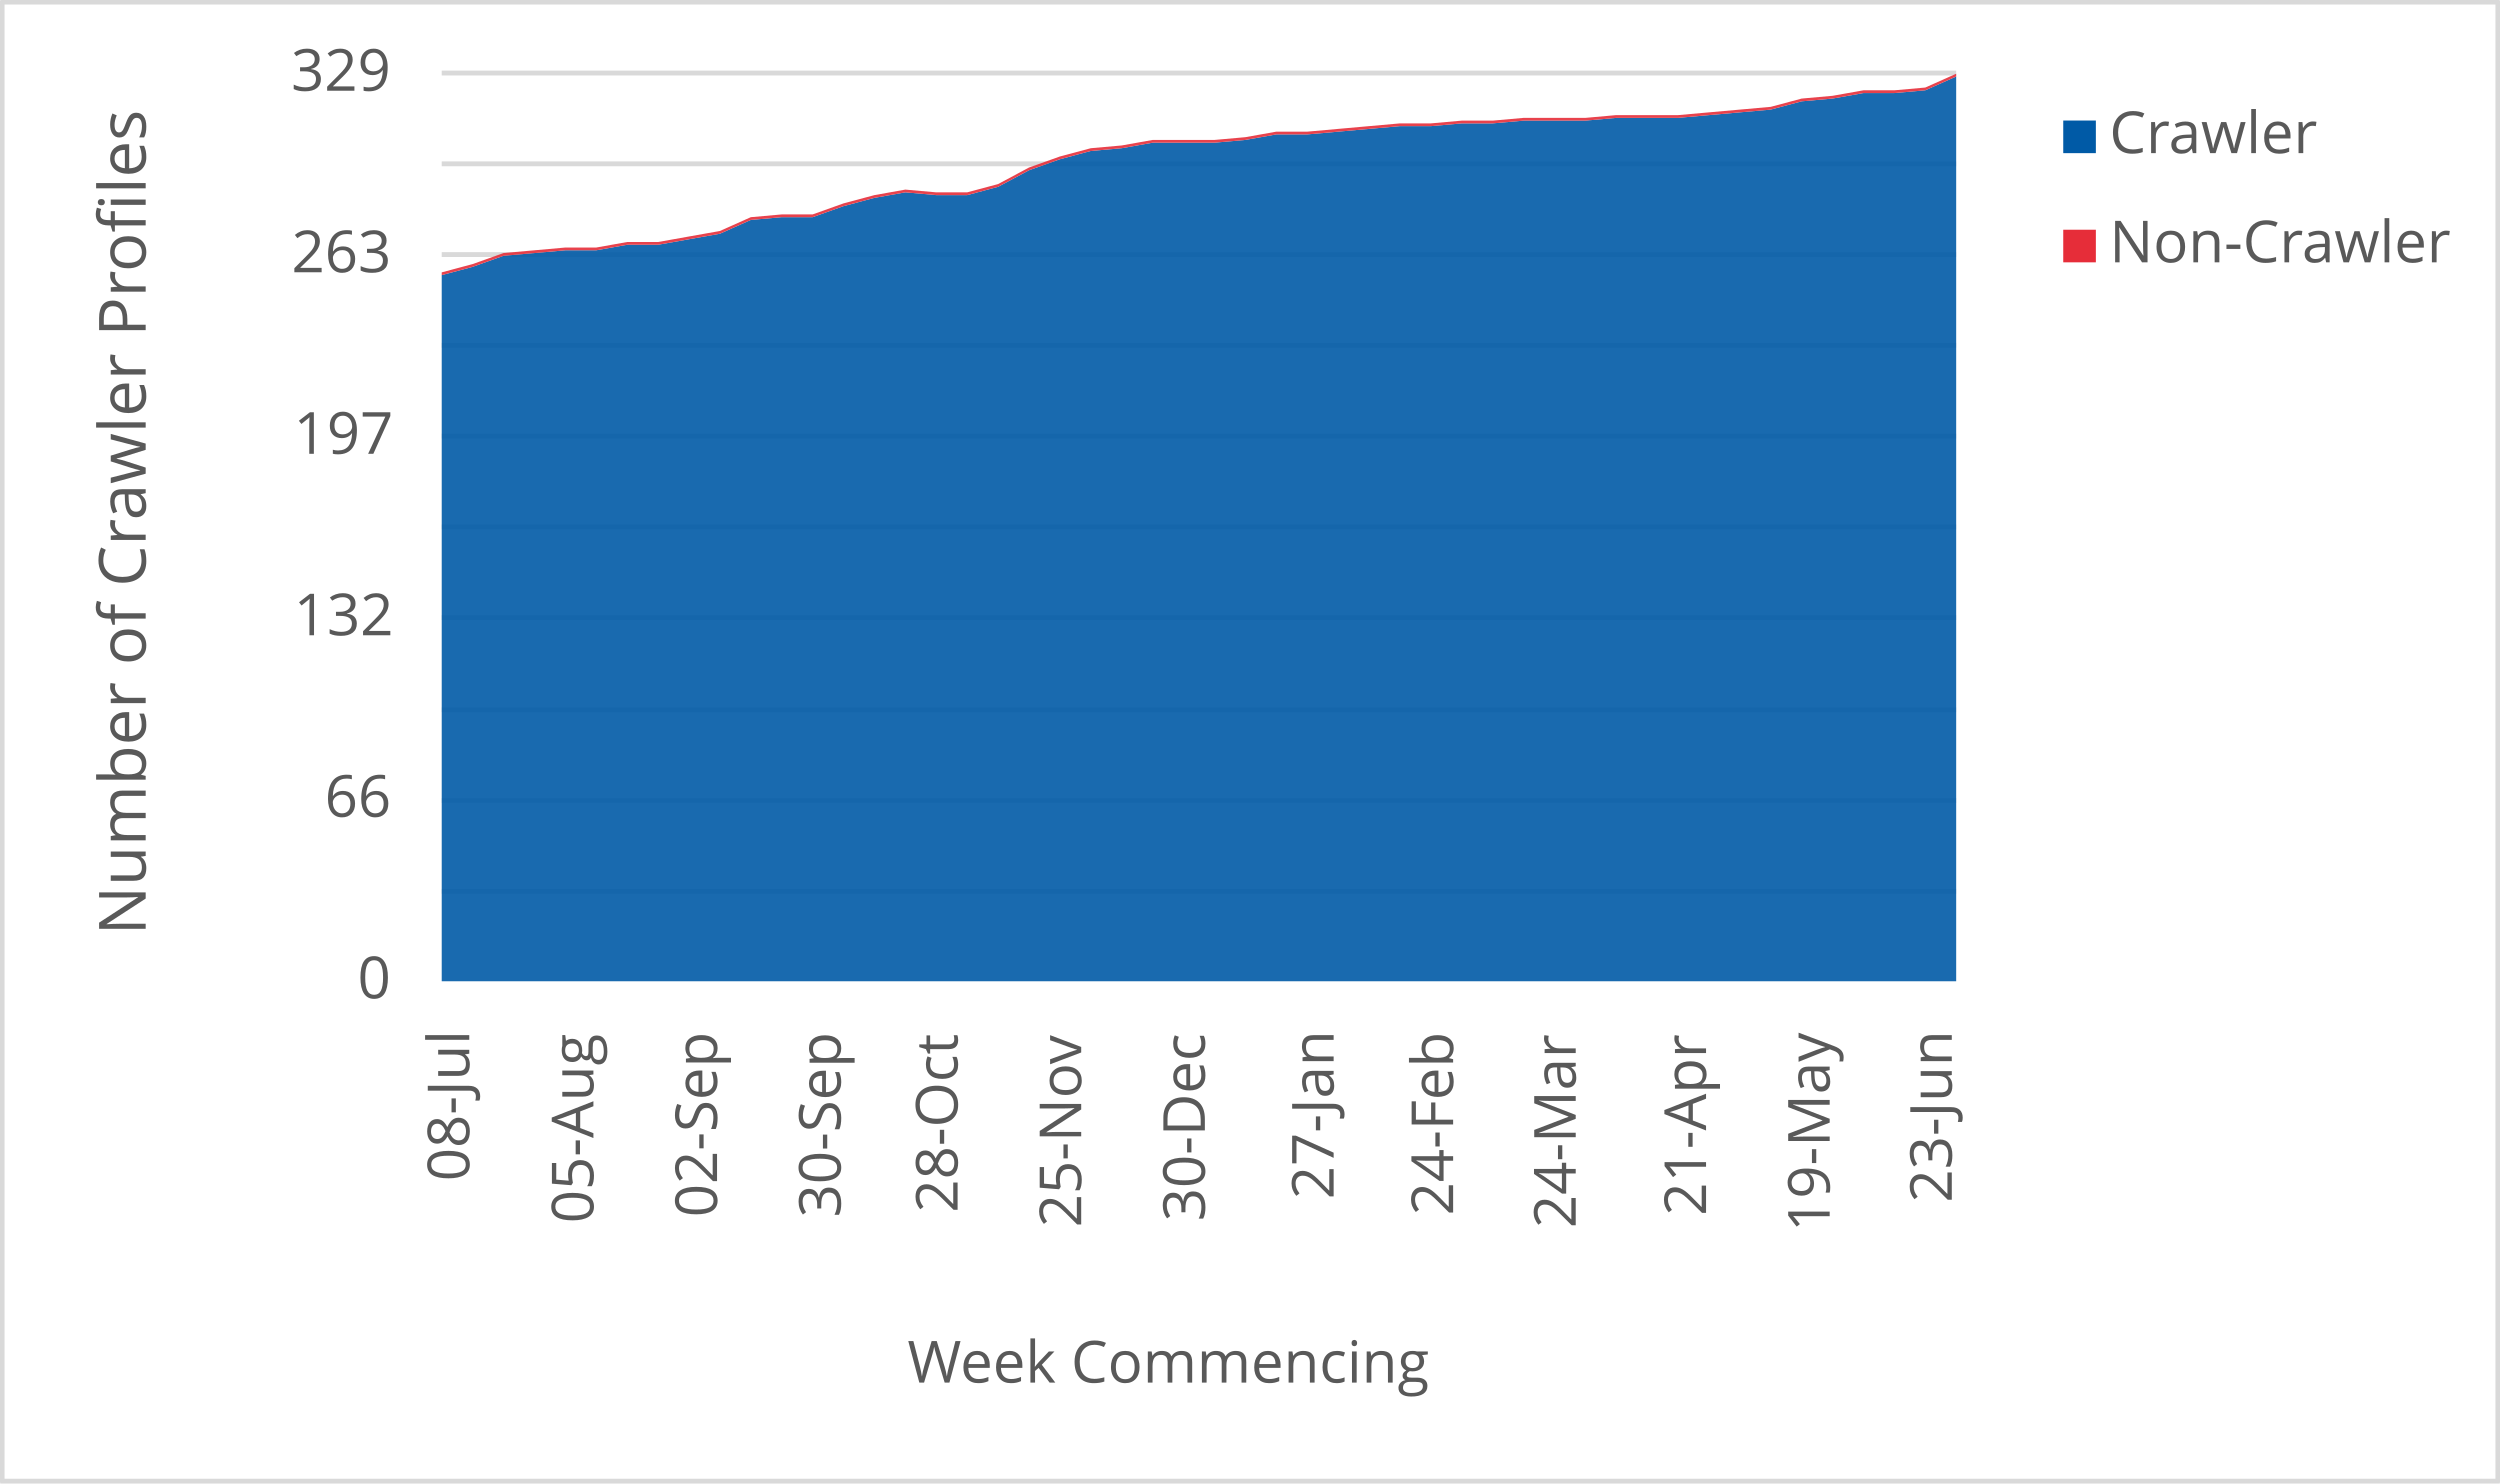
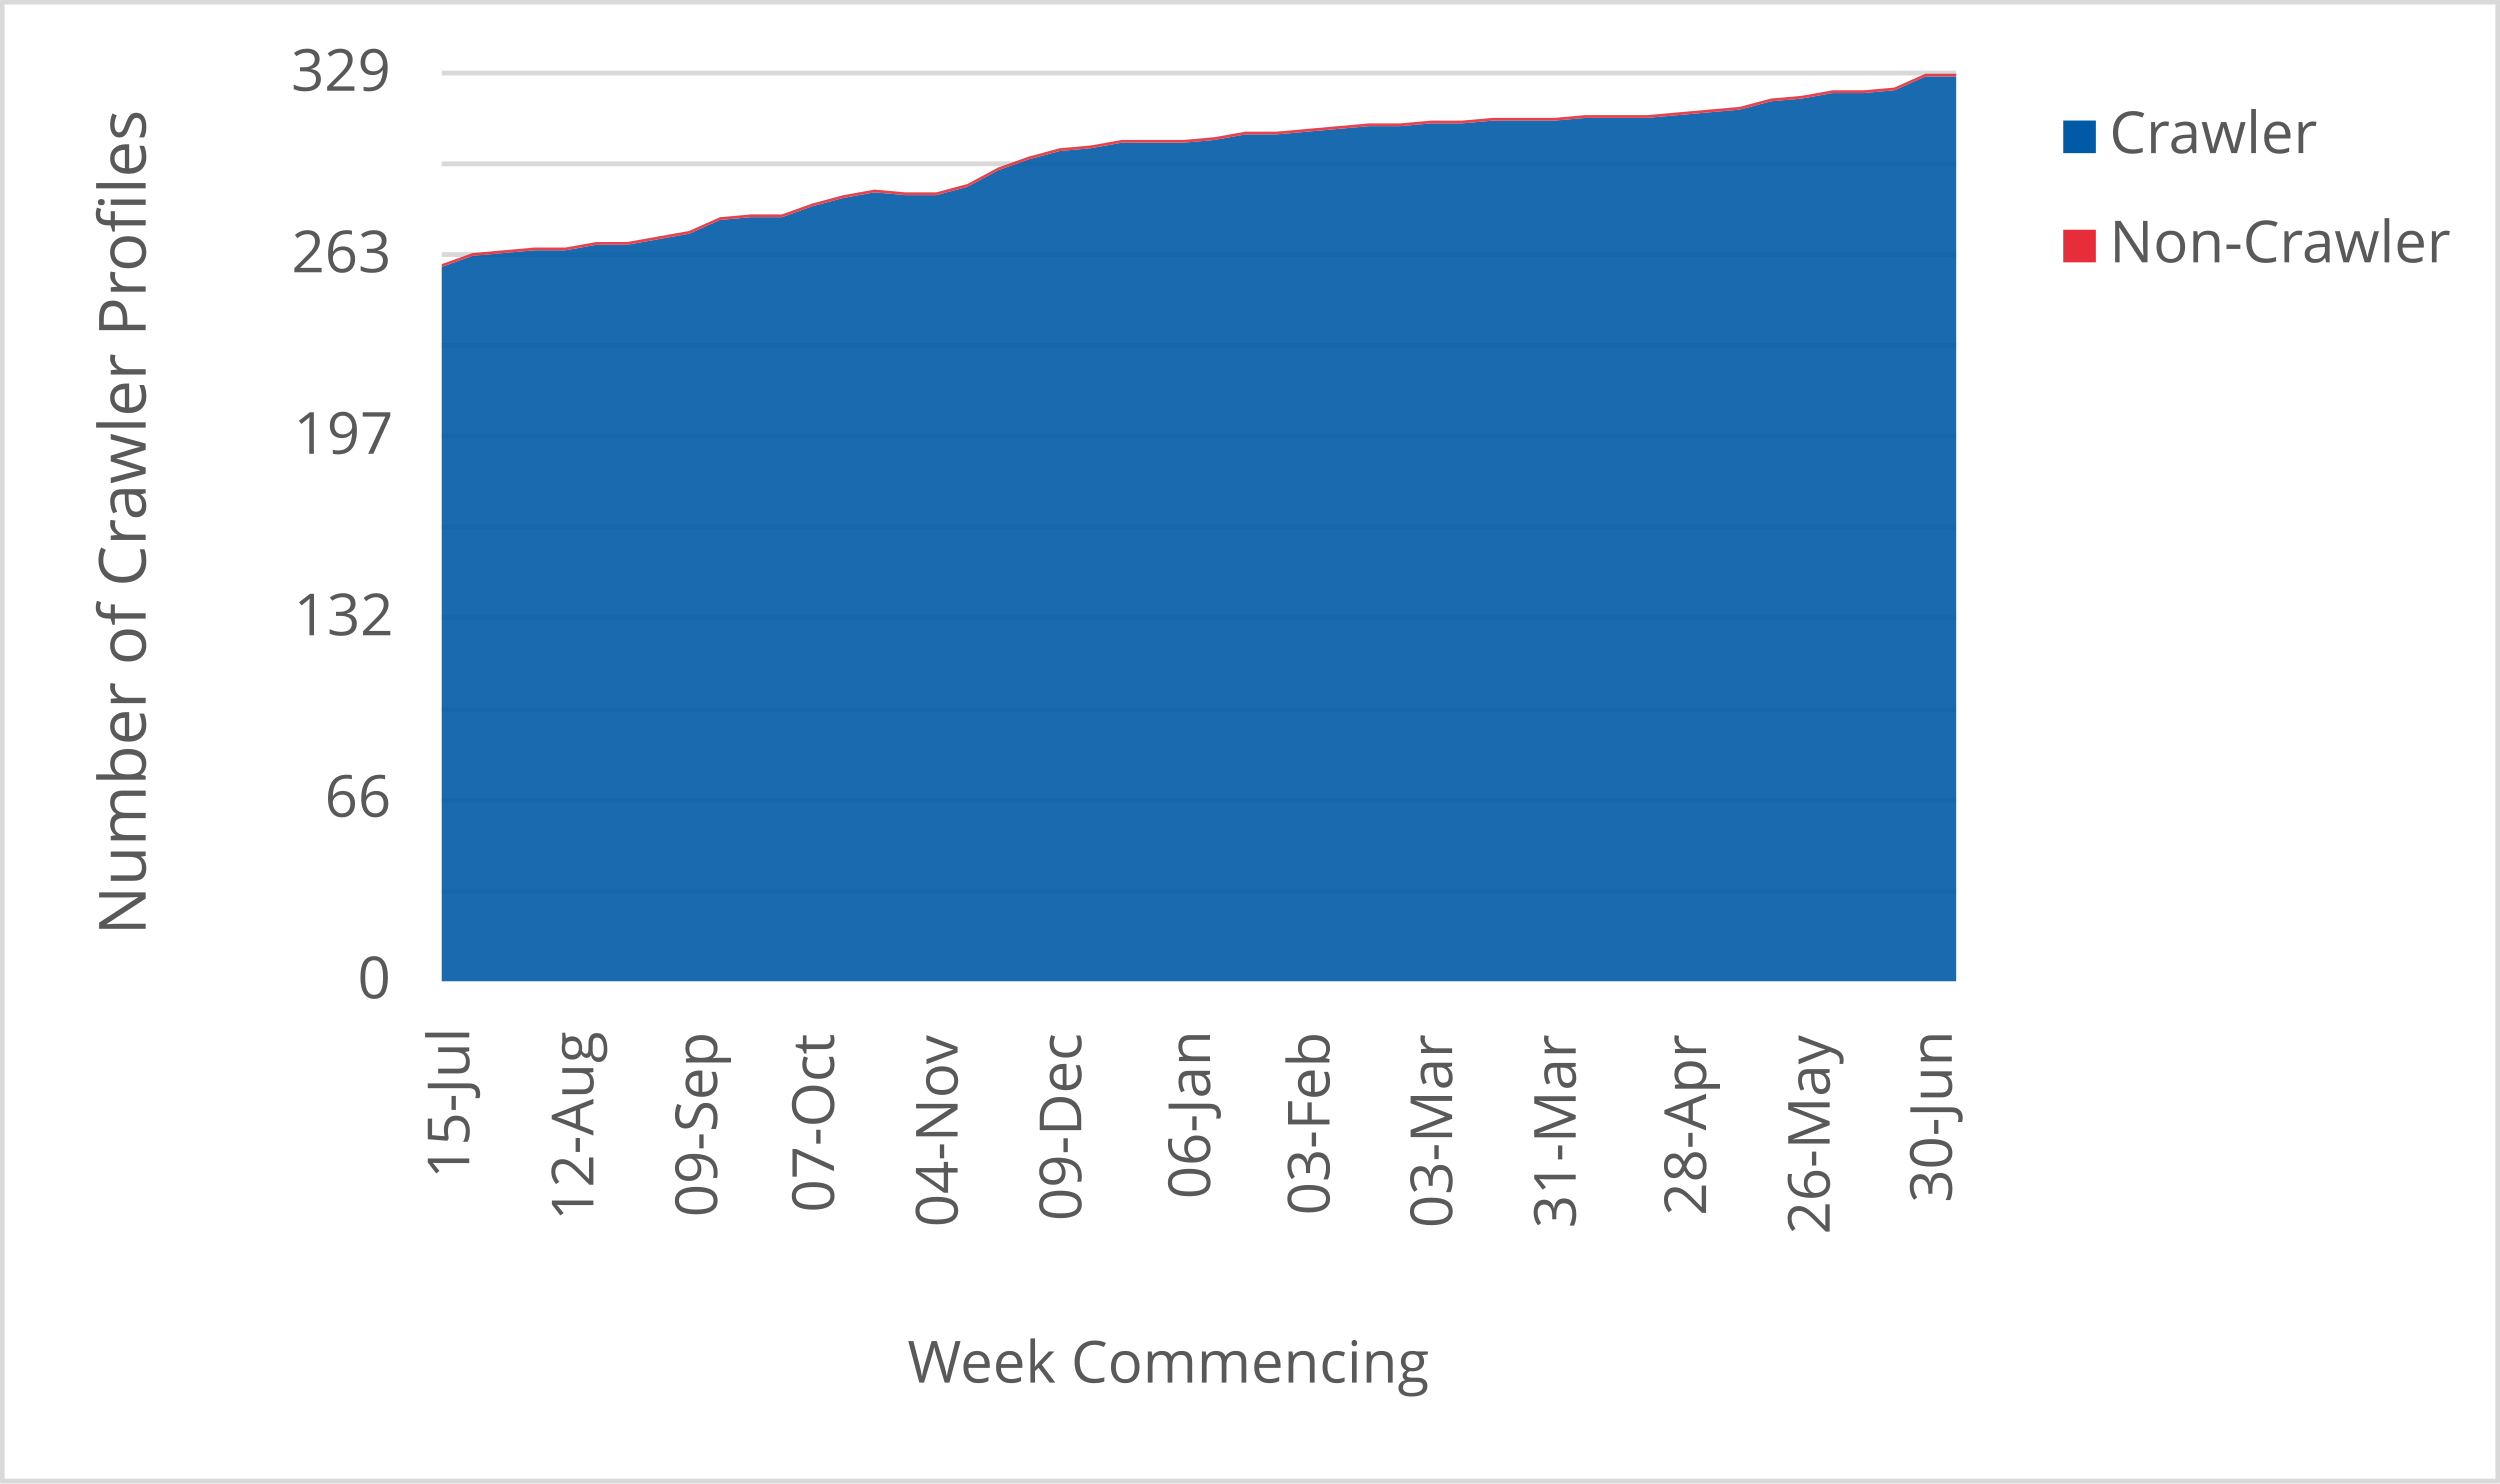
<svg xmlns="http://www.w3.org/2000/svg" width="1763" height="1046" xml:space="preserve" overflow="hidden">
  <defs>
    <clipPath id="clip0">
      <rect x="2917" y="346" width="1763" height="1046" />
    </clipPath>
  </defs>
  <g clip-path="url(#clip0)" transform="translate(-2917 -346)">
    <rect x="2918" y="347" width="1760" height="1043" fill="#FFFFFF" />
    <g>
      <path d="    M3228.5 974.532 4296.5 974.532    M3228.5 910.53 4296.5 910.53    M3228.5 846.528 4296.5 846.528    M3228.5 781.526 4296.5 781.526    M3228.5 717.524 4296.5 717.524    M3228.5 653.522 4296.5 653.522    M3228.5 589.52 4296.5 589.52    M3228.5 525.517 4296.5 525.517    M3228.5 461.515 4296.5 461.515    M3228.5 397.5 4296.5 397.5" stroke="#D9D9D9" stroke-width="3.438" stroke-linejoin="round" stroke-miterlimit="10" fill="none" />
    </g>
    <g>
      <path d="M 1038.5 4296.5 1038.5" stroke="#D9D9D9" stroke-width="3.438" stroke-linejoin="round" stroke-miterlimit="10" fill="none" fill-rule="evenodd" />
    </g>
    <g>
-       <text fill="#595959" font-family="Verdana,Open Sans,DejaVu Sans,sans-serif" font-weight="400" font-size="41" transform="matrix(6.12323e-17 -1 1 6.12323e-17 3247.929 1178.999)">08-Jul</text>
+       <text fill="#595959" font-family="Verdana,Open Sans,DejaVu Sans,sans-serif" font-weight="400" font-size="41" transform="matrix(6.12323e-17 -1 1 6.12323e-17 3247.929 1177.277)">15-Jul</text>
    </g>
    <g>
-       <text fill="#595959" font-family="Verdana,Open Sans,DejaVu Sans,sans-serif" font-weight="400" font-size="41" transform="matrix(6.12323e-17 -1 1 6.12323e-17 3335.473 1208.627)">05-Aug</text>
+       <text fill="#595959" font-family="Verdana,Open Sans,DejaVu Sans,sans-serif" font-weight="400" font-size="41" transform="matrix(6.12323e-17 -1 1 6.12323e-17 3335.453 1206.906)">12-Aug</text>
    </g>
    <g>
-       <text fill="#595959" font-family="Verdana,Open Sans,DejaVu Sans,sans-serif" font-weight="400" font-size="41" transform="matrix(6.12323e-17 -1 1 6.12323e-17 3422.657 1204.383)">02-Sep</text>
+       <text fill="#595959" font-family="Verdana,Open Sans,DejaVu Sans,sans-serif" font-weight="400" font-size="41" transform="matrix(6.12323e-17 -1 1 6.12323e-17 3422.657 1204.383)">09-Sep</text>
    </g>
    <g>
-       <text fill="#595959" font-family="Verdana,Open Sans,DejaVu Sans,sans-serif" font-weight="400" font-size="41" transform="matrix(6.12323e-17 -1 1 6.12323e-17 3509.84 1204.543)">30-Sep</text>
+       <text fill="#595959" font-family="Verdana,Open Sans,DejaVu Sans,sans-serif" font-weight="400" font-size="41" transform="matrix(6.12323e-17 -1 1 6.12323e-17 3505.116 1201.1)">07-Oct</text>
    </g>
    <g>
-       <text fill="#595959" font-family="Verdana,Open Sans,DejaVu Sans,sans-serif" font-weight="400" font-size="41" transform="matrix(6.12323e-17 -1 1 6.12323e-17 3592.299 1201.14)">28-Oct</text>
+       <text fill="#595959" font-family="Verdana,Open Sans,DejaVu Sans,sans-serif" font-weight="400" font-size="41" transform="matrix(6.12323e-17 -1 1 6.12323e-17 3592.299 1211.43)">04-Nov</text>
    </g>
    <g>
-       <text fill="#595959" font-family="Verdana,Open Sans,DejaVu Sans,sans-serif" font-weight="400" font-size="41" transform="matrix(6.12323e-17 -1 1 6.12323e-17 3679.463 1211.47)">25-Nov</text>
+       <text fill="#595959" font-family="Verdana,Open Sans,DejaVu Sans,sans-serif" font-weight="400" font-size="41" transform="matrix(6.12323e-17 -1 1 6.12323e-17 3679.483 1207.086)">09-Dec</text>
    </g>
    <g>
-       <text fill="#595959" font-family="Verdana,Open Sans,DejaVu Sans,sans-serif" font-weight="400" font-size="41" transform="matrix(6.12323e-17 -1 1 6.12323e-17 3766.667 1207.246)">30-Dec</text>
+       <text fill="#595959" font-family="Verdana,Open Sans,DejaVu Sans,sans-serif" font-weight="400" font-size="41" transform="matrix(6.12323e-17 -1 1 6.12323e-17 3770.32 1191.651)">06-Jan</text>
    </g>
    <g>
-       <text fill="#595959" font-family="Verdana,Open Sans,DejaVu Sans,sans-serif" font-weight="400" font-size="41" transform="matrix(6.12323e-17 -1 1 6.12323e-17 3857.484 1191.691)">27-Jan</text>
+       <text fill="#595959" font-family="Verdana,Open Sans,DejaVu Sans,sans-serif" font-weight="400" font-size="41" transform="matrix(6.12323e-17 -1 1 6.12323e-17 3854.561 1203.042)">03-Feb</text>
    </g>
    <g>
-       <text fill="#595959" font-family="Verdana,Open Sans,DejaVu Sans,sans-serif" font-weight="400" font-size="41" transform="matrix(6.12323e-17 -1 1 6.12323e-17 3941.745 1203.082)">24-Feb</text>
+       <text fill="#595959" font-family="Verdana,Open Sans,DejaVu Sans,sans-serif" font-weight="400" font-size="41" transform="matrix(6.12323e-17 -1 1 6.12323e-17 3941.034 1212.011)">03-Mar</text>
    </g>
    <g>
-       <text fill="#595959" font-family="Verdana,Open Sans,DejaVu Sans,sans-serif" font-weight="400" font-size="41" transform="matrix(6.12323e-17 -1 1 6.12323e-17 4028.198 1212.051)">24-Mar</text>
+       <text fill="#595959" font-family="Verdana,Open Sans,DejaVu Sans,sans-serif" font-weight="400" font-size="41" transform="matrix(6.12323e-17 -1 1 6.12323e-17 4028.198 1212.171)">31-Mar</text>
    </g>
    <g>
-       <text fill="#595959" font-family="Verdana,Open Sans,DejaVu Sans,sans-serif" font-weight="400" font-size="41" transform="matrix(6.12323e-17 -1 1 6.12323e-17 4120.106 1203.302)">21-Apr</text>
+       <text fill="#595959" font-family="Verdana,Open Sans,DejaVu Sans,sans-serif" font-weight="400" font-size="41" transform="matrix(6.12323e-17 -1 1 6.12323e-17 4120.106 1203.302)">28-Apr</text>
    </g>
    <g>
-       <text fill="#595959" font-family="Verdana,Open Sans,DejaVu Sans,sans-serif" font-weight="400" font-size="41" transform="matrix(6.12323e-17 -1 1 6.12323e-17 4207.29 1214.753)">19-May</text>
+       <text fill="#595959" font-family="Verdana,Open Sans,DejaVu Sans,sans-serif" font-weight="400" font-size="41" transform="matrix(6.12323e-17 -1 1 6.12323e-17 4207.29 1216.515)">26-May</text>
    </g>
    <g>
-       <text fill="#595959" font-family="Verdana,Open Sans,DejaVu Sans,sans-serif" font-weight="400" font-size="41" transform="matrix(6.12323e-17 -1 1 6.12323e-17 4293.402 1194.053)">23-Jun</text>
+       <text fill="#595959" font-family="Verdana,Open Sans,DejaVu Sans,sans-serif" font-weight="400" font-size="41" transform="matrix(6.12323e-17 -1 1 6.12323e-17 4293.422 1194.173)">30-Jun</text>
    </g>
    <g>
      <text fill="#595959" font-family="Verdana,Open Sans,DejaVu Sans,sans-serif" font-weight="400" font-size="41" transform="matrix(1 0 0 1 3169.141 1050)">0</text>
    </g>
    <g>
      <text fill="#595959" font-family="Verdana,Open Sans,DejaVu Sans,sans-serif" font-weight="400" font-size="41" transform="matrix(1 0 0 1 3145.958 922)">66</text>
    </g>
    <g>
      <text fill="#595959" font-family="Verdana,Open Sans,DejaVu Sans,sans-serif" font-weight="400" font-size="41" transform="matrix(1 0 0 1 3124.137 794)">132</text>
    </g>
    <g>
      <text fill="#595959" font-family="Verdana,Open Sans,DejaVu Sans,sans-serif" font-weight="400" font-size="41" transform="matrix(1 0 0 1 3124.017 666)">197</text>
    </g>
    <g>
      <text fill="#595959" font-family="Verdana,Open Sans,DejaVu Sans,sans-serif" font-weight="400" font-size="41" transform="matrix(1 0 0 1 3122.576 538)">263</text>
    </g>
    <g>
      <text fill="#595959" font-family="Verdana,Open Sans,DejaVu Sans,sans-serif" font-weight="400" font-size="41" transform="matrix(1 0 0 1 3122.255 410)">329</text>
    </g>
    <g>
      <text fill="#595959" font-family="Verdana,Open Sans,DejaVu Sans,sans-serif" font-weight="400" font-size="41" transform="matrix(1 0 0 1 3556.971 1321)">Week Commencing</text>
    </g>
    <g>
      <text fill="#595959" font-family="Verdana,Open Sans,DejaVu Sans,sans-serif" font-weight="400" font-size="46" transform="matrix(6.12323e-17 -1 1 6.12323e-17 3019.73 1005.486)">Number of Crawler Profiles</text>
    </g>
    <rect x="2918.5" y="347.5" width="1760" height="1043" stroke="#D9D9D9" stroke-width="3.438" stroke-linejoin="round" stroke-miterlimit="10" fill="none" />
    <g>
-       <path d="M3228.5 1038 3250.296 1038 3272.092 1038 3293.888 1038 3315.684 1038 3337.48 1038 3359.276 1038 3381.071 1038 3402.867 1038 3424.663 1038 3446.459 1038 3468.255 1038 3490.051 1038 3511.847 1038 3533.643 1038 3555.439 1038 3577.235 1038 3599.031 1038 3620.827 1038 3642.622 1038 3664.418 1038 3686.214 1038 3708.01 1038 3729.806 1038 3751.602 1038 3773.398 1038 3795.194 1038 3816.99 1038 3838.786 1038 3860.582 1038 3882.378 1038 3904.173 1038 3925.969 1038 3947.765 1038 3969.561 1038 3991.357 1038 4013.153 1038 4034.949 1038 4056.745 1038 4078.541 1038 4100.337 1038 4122.133 1038 4143.929 1038 4165.724 1038 4187.52 1038 4209.316 1038 4231.112 1038 4252.908 1038 4274.704 1038 4296.5 1038 4296.5 399.945 4274.704 409.672 4252.908 411.617 4231.112 411.617 4209.316 415.508 4187.52 417.453 4165.724 423.289 4143.929 425.234 4122.133 427.179 4100.337 429.125 4078.541 429.125 4056.745 429.125 4034.949 431.07 4013.153 431.07 3991.357 431.07 3969.561 433.015 3947.765 433.015 3925.969 434.96 3904.173 434.96 3882.378 436.906 3860.582 438.851 3838.786 440.796 3816.99 440.796 3795.194 444.687 3773.398 446.632 3751.602 446.632 3729.806 446.632 3708.01 450.523 3686.214 452.468 3664.418 458.304 3642.622 466.085 3620.827 477.757 3599.031 483.593 3577.235 483.593 3555.439 481.647 3533.643 485.538 3511.847 491.374 3490.051 499.155 3468.255 499.155 3446.459 501.1 3424.663 510.827 3402.867 514.717 3381.071 518.608 3359.276 518.608 3337.48 522.498 3315.684 522.498 3293.888 524.444 3272.092 526.389 3250.296 534.17 3228.5 540.006 3228.5 1038Z" fill="#005aa6" opacity="0.9" />
+       <path d="M3228.5 1038 3250.296 1038 3272.092 1038 3293.888 1038 3315.684 1038 3337.48 1038 3359.276 1038 3381.071 1038 3402.867 1038 3424.663 1038 3446.459 1038 3468.255 1038 3490.051 1038 3511.847 1038 3533.643 1038 3555.439 1038 3577.235 1038 3599.031 1038 3620.827 1038 3642.622 1038 3664.418 1038 3686.214 1038 3708.01 1038 3729.806 1038 3751.602 1038 3773.398 1038 3795.194 1038 3816.99 1038 3838.786 1038 3860.582 1038 3882.378 1038 3904.173 1038 3925.969 1038 3947.765 1038 3969.561 1038 3991.357 1038 4013.153 1038 4034.949 1038 4056.745 1038 4078.541 1038 4100.337 1038 4122.133 1038 4143.929 1038 4165.724 1038 4187.52 1038 4209.316 1038 4231.112 1038 4252.908 1038 4274.704 1038 4296.5 1038 4296.5 399.945 4274.704 399.945 4252.908 409.672 4231.112 411.617 4209.316 411.617 4187.52 415.508 4165.724 417.453 4143.929 423.289 4122.133 425.234 4100.337 427.179 4078.541 429.125 4056.745 429.125 4034.949 429.125 4013.153 431.07 3991.357 431.07 3969.561 431.07 3947.765 433.015 3925.969 433.015 3904.173 434.96 3882.378 434.96 3860.582 436.906 3838.786 438.851 3816.99 440.796 3795.194 440.796 3773.398 444.687 3751.602 446.632 3729.806 446.632 3708.01 446.632 3686.214 450.523 3664.418 452.468 3642.622 458.304 3620.827 466.085 3599.031 477.757 3577.235 483.593 3555.439 483.593 3533.643 481.647 3511.847 485.538 3490.051 491.374 3468.255 499.155 3446.459 499.155 3424.663 501.1 3402.867 510.827 3381.071 514.717 3359.276 518.608 3337.48 518.608 3315.684 522.498 3293.888 522.498 3272.092 524.444 3250.296 526.389 3228.5 534.17 3228.5 1038Z" fill="#005aa6" opacity="0.9" />
    </g>
    <g>
-       <path d="M3228.5 540.006 3250.296 534.17 3272.092 526.389 3293.888 524.444 3315.684 522.498 3337.48 522.498 3359.276 518.608 3381.071 518.608 3402.867 514.717 3424.663 510.827 3446.459 501.1 3468.255 499.155 3490.051 499.155 3511.847 491.374 3533.643 485.538 3555.439 481.647 3577.235 483.593 3599.031 483.593 3620.827 477.757 3642.622 466.085 3664.418 458.304 3686.214 452.468 3708.01 450.523 3729.806 446.632 3751.602 446.632 3773.398 446.632 3795.194 444.687 3816.99 440.796 3838.786 440.796 3860.582 438.851 3882.378 436.906 3904.173 434.96 3925.969 434.96 3947.765 433.015 3969.561 433.015 3991.357 431.07 4013.153 431.07 4034.949 431.07 4056.745 429.125 4078.541 429.125 4100.337 429.125 4122.133 427.179 4143.929 425.234 4165.724 423.289 4187.52 417.453 4209.316 415.508 4231.112 411.617 4252.908 411.617 4274.704 409.672 4296.5 399.945 4296.5 398 4274.704 407.726 4252.908 409.672 4231.112 409.672 4209.316 413.562 4187.52 415.508 4165.724 421.343 4143.929 423.289 4122.133 425.234 4100.337 427.179 4078.541 427.179 4056.745 427.179 4034.949 429.125 4013.153 429.125 3991.357 429.125 3969.561 431.07 3947.765 431.07 3925.969 433.015 3904.173 433.015 3882.378 434.96 3860.582 436.906 3838.786 438.851 3816.99 438.851 3795.194 442.742 3773.398 444.687 3751.602 444.687 3729.806 444.687 3708.01 448.578 3686.214 450.523 3664.418 456.359 3642.622 464.14 3620.827 475.812 3599.031 481.647 3577.235 481.647 3555.439 479.702 3533.643 483.593 3511.847 489.429 3490.051 497.21 3468.255 497.21 3446.459 499.155 3424.663 508.881 3402.867 512.772 3381.071 516.663 3359.276 516.663 3337.48 520.553 3315.684 520.553 3293.888 522.498 3272.092 524.444 3250.296 532.225 3228.5 538.061 3228.5 540.006Z" fill="#e62d39" opacity="0.9" />
+       <path d="M3228.5 534.17 3250.296 526.389 3272.092 524.444 3293.888 522.498 3315.684 522.498 3337.48 518.608 3359.276 518.608 3381.071 514.717 3402.867 510.827 3424.663 501.1 3446.459 499.155 3468.255 499.155 3490.051 491.374 3511.847 485.538 3533.643 481.647 3555.439 483.593 3577.235 483.593 3599.031 477.757 3620.827 466.085 3642.622 458.304 3664.418 452.468 3686.214 450.523 3708.01 446.632 3729.806 446.632 3751.602 446.632 3773.398 444.687 3795.194 440.796 3816.99 440.796 3838.786 438.851 3860.582 436.906 3882.378 434.96 3904.173 434.96 3925.969 433.015 3947.765 433.015 3969.561 431.07 3991.357 431.07 4013.153 431.07 4034.949 429.125 4056.745 429.125 4078.541 429.125 4100.337 427.179 4122.133 425.234 4143.929 423.289 4165.724 417.453 4187.52 415.508 4209.316 411.617 4231.112 411.617 4252.908 409.672 4274.704 399.945 4296.5 399.945 4296.5 398 4274.704 398 4252.908 407.726 4231.112 409.672 4209.316 409.672 4187.52 413.562 4165.724 415.508 4143.929 421.343 4122.133 423.289 4100.337 425.234 4078.541 427.179 4056.745 427.179 4034.949 427.179 4013.153 429.125 3991.357 429.125 3969.561 429.125 3947.765 431.07 3925.969 431.07 3904.173 433.015 3882.378 433.015 3860.582 434.96 3838.786 436.906 3816.99 438.851 3795.194 438.851 3773.398 442.742 3751.602 444.687 3729.806 444.687 3708.01 444.687 3686.214 448.578 3664.418 450.523 3642.622 456.359 3620.827 464.14 3599.031 475.812 3577.235 481.647 3555.439 481.647 3533.643 479.702 3511.847 483.593 3490.051 489.429 3468.255 497.21 3446.459 497.21 3424.663 499.155 3402.867 508.881 3381.071 512.772 3359.276 516.663 3337.48 516.663 3315.684 520.553 3293.888 520.553 3272.092 522.498 3250.296 524.444 3228.5 532.225 3228.5 534.17Z" fill="#e62d39" opacity="0.9" />
    </g>
    <g>
      <rect x="4372" y="431" width="23" height="23" fill="#005aa6" />
    </g>
    <g>
      <text fill="#595959" font-family="Verdana,Open Sans,DejaVu Sans,sans-serif" font-weight="400" font-size="41" transform="matrix(1 0 0 1 4404.56 454)">Crawler</text>
    </g>
    <g>
      <rect x="4372" y="508" width="23" height="23" fill="#e62d39" />
    </g>
    <g>
      <text fill="#595959" font-family="Verdana,Open Sans,DejaVu Sans,sans-serif" font-weight="400" font-size="41" transform="matrix(1 0 0 1 4404.56 531)">Non-Crawler</text>
    </g>
  </g>
</svg>
